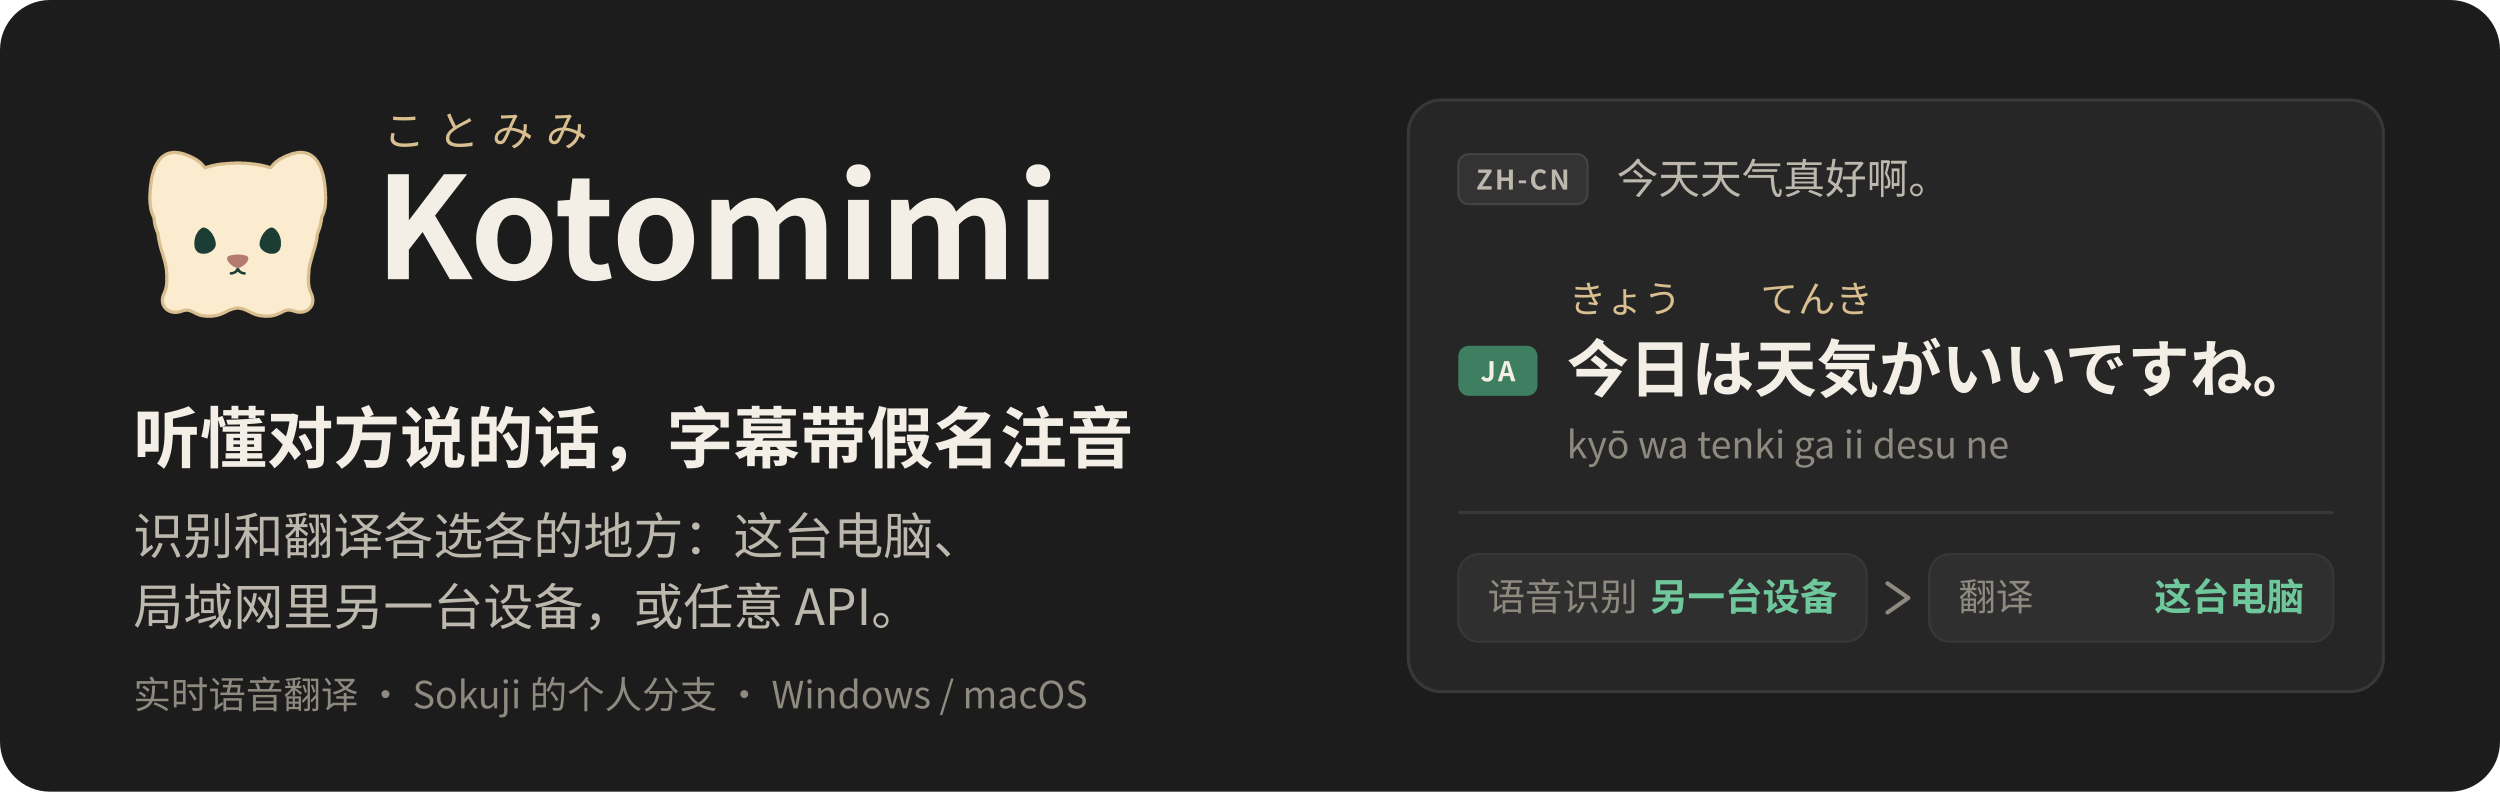
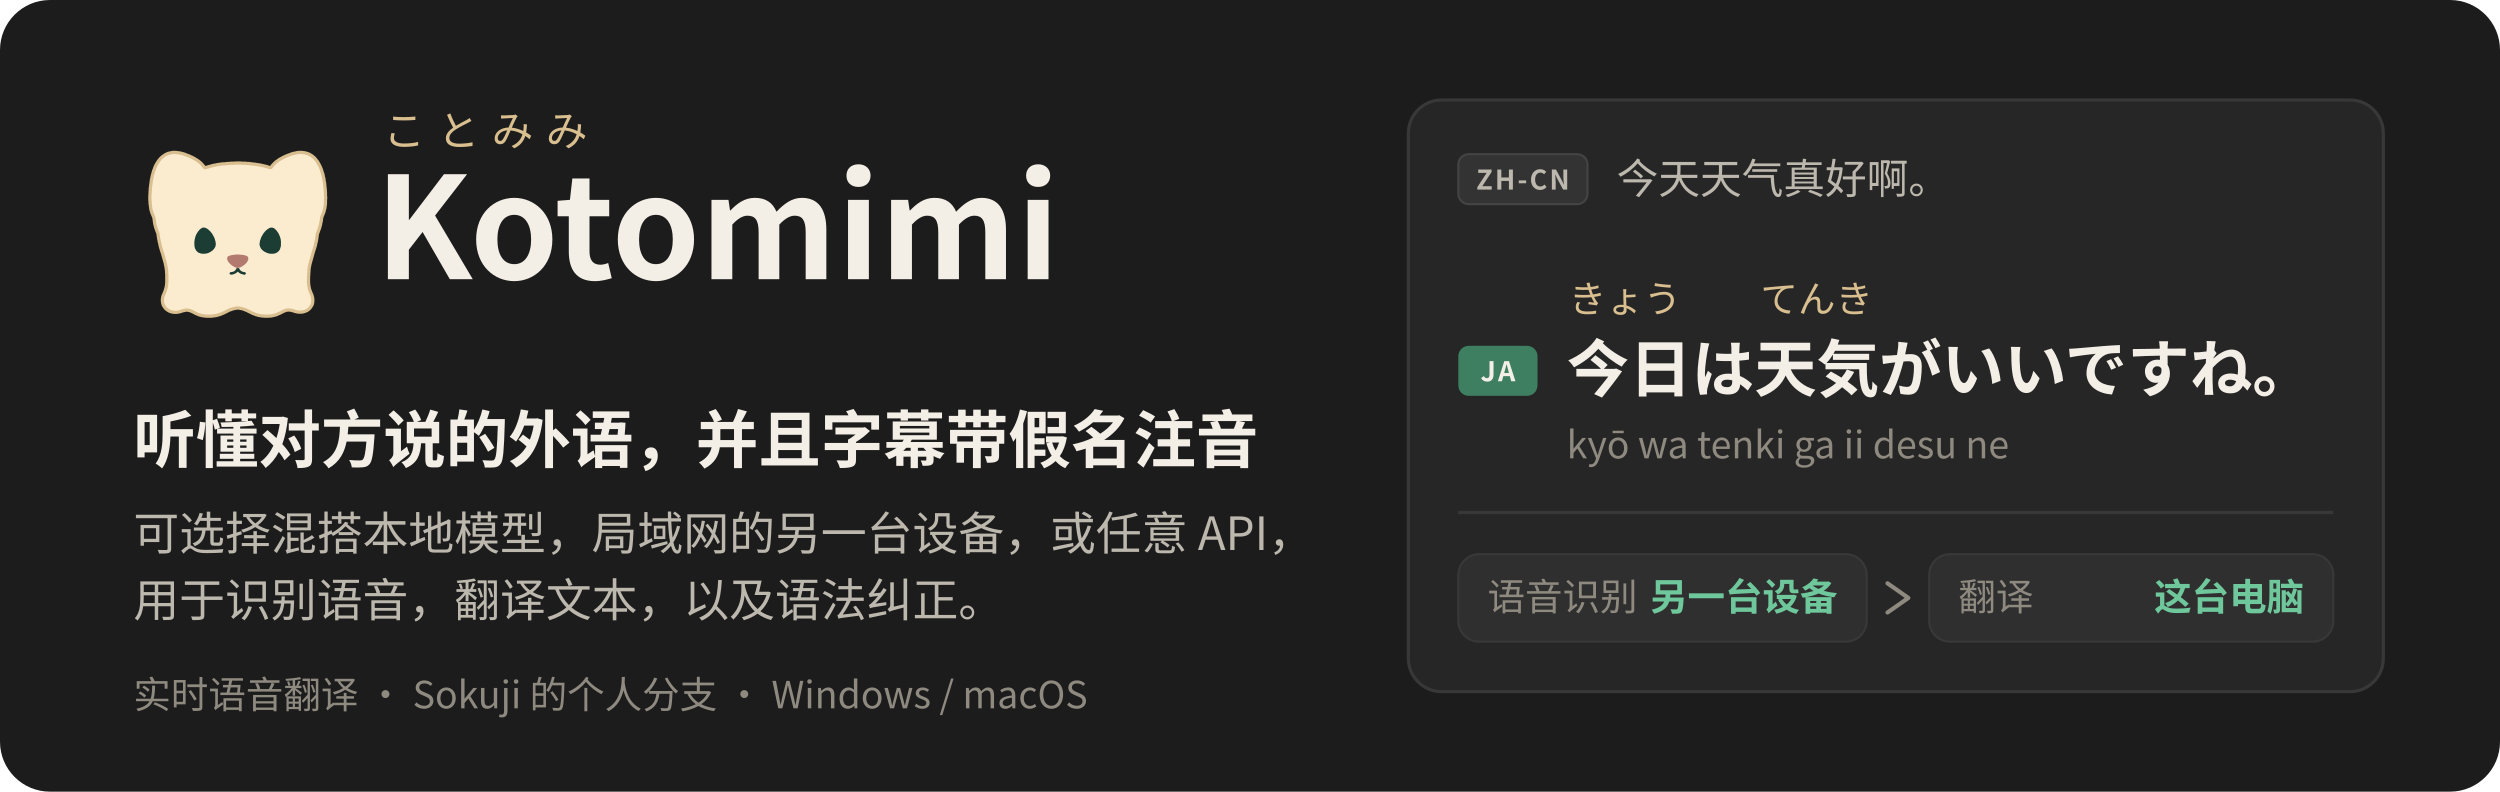
<svg xmlns="http://www.w3.org/2000/svg" width="1200" height="380" viewBox="0 0 1200 380" role="img" aria-labelledby="title desc">
  <rect width="1200" height="380" rx="24" fill="#1c1c1c" />
  <g id="title-block" font-family="-apple-system, BlinkMacSystemFont, 'Segoe UI', 'PingFang SC', 'Microsoft YaHei UI', 'Hiragino Sans', 'Yu Gothic UI', 'Noto Sans CJK SC', sans-serif">
    <g transform="translate(64 62) scale(0.098)">
      <path fill="#fbecd0" stroke="#d9bf8f" stroke-width="16" stroke-linejoin="round" d="M 192.000 114.000 C 189.477 114.333 187.298 115.500 184.844 116.000 C 182.389 116.500 179.728 116.500 177.273 117.000 C 174.819 117.500 172.434 118.167 170.117 119.000 C 167.801 119.833 165.605 120.957 163.375 122.000 C 161.146 123.043 158.885 124.011 156.741 125.259 C 154.596 126.508 152.586 128.081 150.509 129.491 C 148.432 130.902 146.306 132.194 144.277 133.723 C 142.249 135.251 140.269 136.898 138.338 138.662 C 136.407 140.426 134.456 142.377 132.692 144.308 C 130.928 146.239 129.369 148.254 127.753 150.247 C 126.138 152.239 124.459 154.205 123.000 156.262 C 121.541 158.320 120.324 160.477 119.000 162.590 C 117.676 164.703 116.302 166.796 115.058 168.942 C 113.814 171.088 112.708 173.292 111.533 175.467 C 110.358 177.642 109.066 179.768 108.009 181.991 C 106.952 184.215 106.026 186.493 105.191 188.809 C 104.356 191.125 103.865 193.583 103.000 195.886 C 102.135 198.189 100.833 200.312 100.000 202.628 C 99.167 204.944 98.667 207.399 98.000 209.784 C 97.333 212.170 96.667 214.555 96.000 216.940 C 95.333 219.326 94.667 221.711 94.000 224.097 C 93.333 226.482 92.500 228.798 92.000 231.253 C 91.500 233.707 91.498 236.368 91.000 238.823 C 90.502 241.279 89.515 243.531 89.015 245.985 C 88.515 248.440 88.336 251.027 88.000 253.550 C 87.664 256.072 87.333 258.597 87.000 261.120 C 86.667 263.644 86.333 266.167 86.000 268.691 C 85.667 271.214 85.333 273.738 85.000 276.261 C 84.667 278.784 84.333 281.308 84.000 283.831 C 83.667 286.355 83.167 288.809 83.000 291.402 C 82.833 293.994 83.167 296.794 83.000 299.386 C 82.833 301.979 82.167 304.364 82.000 306.957 C 81.833 309.549 82.109 312.325 82.000 314.942 C 81.891 317.558 81.512 320.062 81.345 322.655 C 81.178 325.247 81.058 327.859 81.000 330.497 C 80.942 333.134 81.000 335.820 81.000 338.481 C 81.000 341.143 80.833 343.873 81.000 346.466 C 81.167 349.058 81.833 351.444 82.000 354.036 C 82.167 356.629 81.833 359.428 82.000 362.021 C 82.167 364.613 82.667 367.068 83.000 369.591 C 83.333 372.115 83.667 374.638 84.000 377.162 C 84.333 379.685 84.667 382.209 85.000 384.732 C 85.333 387.256 85.500 389.848 86.000 392.303 C 86.500 394.757 87.333 397.073 88.000 399.459 C 88.667 401.844 89.242 404.267 90.000 406.615 C 90.758 408.963 91.651 411.254 92.545 413.545 C 93.439 415.837 94.424 418.090 95.363 420.363 C 96.302 422.635 97.241 424.908 98.180 427.180 C 99.120 429.453 100.363 431.599 101.000 433.997 C 101.637 436.395 101.667 439.044 102.000 441.568 C 102.333 444.091 102.667 446.614 103.000 449.138 C 103.333 451.661 103.634 454.199 104.000 456.708 C 104.366 459.218 104.697 461.743 105.197 464.197 C 105.697 466.652 106.366 469.036 107.000 471.435 C 107.634 473.834 108.333 476.206 109.000 478.591 C 109.667 480.977 110.227 483.406 111.000 485.747 C 111.773 488.089 112.806 490.323 113.639 492.639 C 114.472 494.955 115.106 497.354 116.000 499.646 C 116.894 501.937 118.167 504.071 119.000 506.388 C 119.833 508.704 120.500 511.089 121.000 513.544 C 121.500 515.998 121.667 518.591 122.000 521.114 C 122.333 523.638 122.667 526.161 123.000 528.685 C 123.333 531.208 123.500 533.801 124.000 536.255 C 124.500 538.709 125.500 540.957 126.000 543.411 C 126.500 545.866 126.500 548.527 127.000 550.982 C 127.500 553.436 128.417 555.718 129.000 558.138 C 129.583 560.558 130.001 563.046 130.501 565.501 C 131.001 567.955 131.414 570.446 132.000 572.864 C 132.586 575.283 133.327 577.638 134.015 580.015 C 134.702 582.391 135.422 584.755 136.125 587.125 C 136.829 589.495 137.532 591.865 138.236 594.236 C 138.939 596.606 139.552 599.013 140.346 601.346 C 141.140 603.679 142.224 605.891 143.000 608.231 C 143.776 610.572 144.333 613.002 145.000 615.387 C 145.667 617.773 146.333 620.158 147.000 622.544 C 147.667 624.929 148.333 627.315 149.000 629.700 C 149.667 632.085 150.333 634.471 151.000 636.856 C 151.667 639.242 152.333 641.627 153.000 644.012 C 153.667 646.398 154.333 648.783 155.000 651.169 C 155.667 653.554 156.500 655.870 157.000 658.325 C 157.500 660.779 157.500 663.441 158.000 665.895 C 158.500 668.350 159.500 670.597 160.000 673.051 C 160.500 675.506 160.667 678.098 161.000 680.622 C 161.333 683.145 161.667 685.669 162.000 688.192 C 162.333 690.716 162.833 693.170 163.000 695.763 C 163.167 698.355 162.833 701.155 163.000 703.747 C 163.167 706.340 163.833 708.725 164.000 711.318 C 164.167 713.910 164.000 716.641 164.000 719.302 C 164.000 721.964 164.000 724.625 164.000 727.287 C 164.000 729.948 164.000 732.610 164.000 735.272 C 164.000 737.933 164.000 740.595 164.000 743.256 C 164.000 745.918 164.144 748.639 164.000 751.241 C 163.856 753.843 163.394 756.313 163.133 758.867 C 162.873 761.420 162.793 764.048 162.437 766.563 C 162.082 769.077 161.573 771.528 161.000 773.952 C 160.427 776.376 159.667 778.723 159.000 781.108 C 158.333 783.494 157.716 785.900 157.000 788.264 C 156.284 790.629 155.555 792.989 154.703 795.297 C 153.850 797.606 152.835 799.847 151.885 802.115 C 150.935 804.383 149.981 806.649 149.000 808.905 C 148.019 811.160 146.833 813.330 146.000 815.647 C 145.167 817.963 144.500 820.348 144.000 822.803 C 143.500 825.257 143.333 827.850 143.000 830.373 C 142.667 832.897 142.000 835.420 142.000 837.944 C 142.000 840.467 142.667 842.991 143.000 845.514 C 143.333 848.038 143.472 850.642 144.000 853.085 C 144.528 855.527 145.221 857.902 146.170 860.170 C 147.119 862.439 148.402 864.569 149.695 866.695 C 150.988 868.821 152.398 870.898 153.927 872.927 C 155.455 874.955 157.053 877.053 158.866 878.866 C 160.678 880.678 162.776 882.276 164.804 883.804 C 166.833 885.333 168.910 886.743 171.036 888.036 C 173.162 889.329 175.311 890.567 177.561 891.561 C 179.811 892.555 182.165 893.297 184.535 894.000 C 186.905 894.703 189.327 895.282 191.782 895.782 C 194.236 896.282 196.684 896.797 199.262 897.000 C 201.839 897.203 204.596 897.027 207.246 897.000 C 209.897 896.973 212.640 897.170 215.163 896.837 C 217.687 896.503 219.922 895.473 222.387 895.000 C 224.853 894.527 227.558 894.631 229.958 894.000 C 232.358 893.369 234.464 892.029 236.788 891.212 C 239.111 890.396 241.479 889.688 243.898 889.102 C 246.317 888.516 248.854 888.216 251.301 887.699 C 253.749 887.182 256.066 886.216 258.582 886.000 C 261.099 885.784 263.878 886.068 266.401 886.401 C 268.924 886.734 271.310 887.400 273.723 888.000 C 276.136 888.600 278.563 889.167 280.879 890.000 C 283.196 890.833 285.392 891.957 287.621 893.000 C 289.851 894.043 292.064 895.127 294.257 896.257 C 296.450 897.387 298.586 898.658 300.782 899.782 C 302.978 900.906 305.201 901.964 307.433 903.000 C 309.666 904.036 311.924 905.010 314.175 906.000 C 316.427 906.990 318.625 908.108 320.941 908.941 C 323.258 909.775 325.692 910.324 328.073 911.000 C 330.455 911.676 332.775 912.500 335.230 913.000 C 337.684 913.500 340.277 913.667 342.800 914.000 C 345.324 914.333 347.847 914.667 350.370 915.000 C 352.894 915.333 355.348 915.833 357.941 916.000 C 360.533 916.167 363.264 916.000 365.926 916.000 C 368.587 916.000 371.249 916.000 373.910 916.000 C 376.572 916.000 379.302 916.167 381.895 916.000 C 384.487 915.833 386.942 915.333 389.465 915.000 C 391.989 914.667 394.512 914.333 397.036 914.000 C 399.559 913.667 402.140 913.472 404.606 913.000 C 407.072 912.528 409.442 911.825 411.832 911.168 C 414.221 910.511 416.569 909.752 418.942 909.058 C 421.316 908.363 423.753 907.821 426.075 907.000 C 428.396 906.179 430.601 905.078 432.870 904.130 C 435.139 903.182 437.450 902.334 439.688 901.312 C 441.926 900.290 444.077 899.057 446.301 898.000 C 448.524 896.943 450.821 896.062 453.030 894.970 C 455.239 893.877 457.374 892.607 459.555 891.445 C 461.735 890.284 463.889 889.057 466.112 888.000 C 468.336 886.943 470.581 885.938 472.897 885.103 C 475.213 884.268 477.686 883.814 480.007 882.993 C 482.329 882.171 484.455 880.878 486.825 880.175 C 489.195 879.471 491.786 879.301 494.228 878.772 C 496.671 878.242 499.009 877.462 501.479 877.000 C 503.949 876.538 506.459 876.163 509.050 876.000 C 511.640 875.837 514.501 875.691 517.024 876.024 C 519.548 876.358 521.734 877.504 524.190 878.000 C 526.647 878.496 529.306 878.500 531.761 879.000 C 534.215 879.500 536.584 880.207 538.917 881.000 C 541.250 881.793 543.482 882.829 545.759 883.759 C 548.035 884.688 550.304 885.637 552.576 886.576 C 554.849 887.516 557.170 888.337 559.394 889.394 C 561.618 890.451 563.713 891.818 565.919 892.919 C 568.124 894.020 570.403 894.943 572.627 896.000 C 574.851 897.057 577.068 898.130 579.261 899.261 C 581.454 900.392 583.520 901.829 585.786 902.786 C 588.051 903.742 590.551 904.131 592.853 905.000 C 595.155 905.869 597.279 907.167 599.595 908.000 C 601.911 908.833 604.366 909.333 606.751 910.000 C 609.137 910.667 611.476 911.444 613.907 912.000 C 616.338 912.556 618.866 912.881 621.338 913.338 C 623.810 913.795 626.194 914.464 628.741 914.741 C 631.288 915.018 634.044 914.790 636.619 915.000 C 639.193 915.210 641.597 915.833 644.189 916.000 C 646.782 916.167 649.512 916.000 652.174 916.000 C 654.835 916.000 657.553 916.135 660.158 916.000 C 662.764 915.865 665.216 915.358 667.808 915.192 C 670.401 915.025 673.197 915.350 675.713 915.000 C 678.230 914.650 680.475 913.644 682.908 913.092 C 685.341 912.540 687.892 912.275 690.311 911.689 C 692.730 911.103 695.084 910.360 697.422 909.578 C 699.759 908.797 702.062 907.930 704.338 907.000 C 706.615 906.070 708.824 904.979 711.080 904.000 C 713.336 903.021 715.627 902.126 717.874 901.126 C 720.122 900.126 722.389 899.175 724.564 898.000 C 726.739 896.825 728.727 895.200 730.924 894.076 C 733.120 892.953 735.469 892.198 737.741 891.259 C 740.014 890.320 742.237 889.263 744.559 888.441 C 746.880 887.620 749.201 886.799 751.669 886.331 C 754.137 885.863 756.865 885.690 759.365 885.635 C 761.866 885.579 764.205 885.744 766.673 886.000 C 769.141 886.256 771.718 886.672 774.172 887.172 C 776.627 887.672 779.029 888.297 781.400 889.000 C 783.770 889.703 786.042 890.642 788.393 891.393 C 790.744 892.144 793.091 892.902 795.503 893.503 C 797.916 894.105 800.379 894.584 802.868 895.000 C 805.357 895.416 807.846 895.833 810.439 896.000 C 813.031 896.167 815.762 896.000 818.423 896.000 C 821.085 896.000 823.863 896.282 826.408 896.000 C 828.953 895.718 831.293 894.942 833.692 894.308 C 836.091 893.675 838.481 893.019 840.802 892.198 C 843.124 891.376 845.396 890.437 847.620 889.380 C 849.843 888.323 852.067 887.266 854.144 885.856 C 856.222 884.445 858.152 882.681 860.083 880.917 C 862.014 879.153 864.076 877.248 865.729 875.271 C 867.382 873.294 868.622 871.146 870.000 869.055 C 871.378 866.965 872.833 864.906 874.000 862.727 C 875.167 860.549 876.264 858.342 877.000 855.985 C 877.736 853.628 878.080 851.110 878.414 848.586 C 878.747 846.063 878.902 843.466 879.000 840.844 C 879.098 838.223 879.167 835.452 879.000 832.860 C 878.833 830.267 878.484 827.750 878.000 825.289 C 877.516 822.829 876.764 820.478 876.094 818.094 C 875.425 815.710 874.833 813.294 873.984 810.984 C 873.135 808.674 871.997 806.483 871.000 804.235 C 870.003 801.987 868.911 799.777 868.000 797.493 C 867.089 795.209 866.364 792.847 865.531 790.531 C 864.698 788.215 863.703 785.965 863.000 783.595 C 862.297 781.225 861.810 778.765 861.310 776.310 C 860.810 773.856 860.385 771.370 860.000 768.868 C 859.615 766.366 859.333 763.821 859.000 761.298 C 858.667 758.774 858.167 756.320 858.000 753.727 C 857.833 751.135 858.000 748.404 858.000 745.743 C 858.000 743.081 858.000 740.420 858.000 737.758 C 858.000 735.097 858.000 732.435 858.000 729.774 C 858.000 727.112 857.833 724.381 858.000 721.789 C 858.167 719.196 858.833 716.811 859.000 714.218 C 859.167 711.626 858.833 708.826 859.000 706.234 C 859.167 703.641 859.833 701.256 860.000 698.663 C 860.167 696.071 859.833 693.271 860.000 690.679 C 860.167 688.086 860.667 685.632 861.000 683.108 C 861.333 680.585 861.545 678.011 862.000 675.538 C 862.455 673.065 863.230 670.724 863.730 668.270 C 864.230 665.816 864.455 663.247 865.000 660.811 C 865.545 658.376 866.333 656.041 867.000 653.655 C 867.667 651.270 868.333 648.884 869.000 646.499 C 869.667 644.114 870.333 641.728 871.000 639.343 C 871.667 636.957 872.333 634.572 873.000 632.187 C 873.667 629.801 874.333 627.416 875.000 625.030 C 875.667 622.645 876.333 620.260 877.000 617.874 C 877.667 615.489 878.333 613.103 879.000 610.718 C 879.667 608.333 880.333 605.947 881.000 603.562 C 881.667 601.176 882.245 598.754 883.000 596.405 C 883.755 594.057 884.757 591.810 885.531 589.469 C 886.304 587.128 886.938 584.729 887.641 582.359 C 888.345 579.989 889.048 577.618 889.752 575.248 C 890.455 572.878 891.277 570.557 891.862 568.138 C 892.448 565.719 892.743 563.179 893.266 560.734 C 893.789 558.290 894.414 555.887 895.000 553.468 C 895.586 551.049 896.279 548.675 896.779 546.221 C 897.279 543.766 897.630 541.250 898.000 538.742 C 898.370 536.233 898.667 533.695 899.000 531.171 C 899.333 528.648 899.667 526.124 900.000 523.601 C 900.333 521.077 900.500 518.485 901.000 516.030 C 901.500 513.576 902.182 511.197 903.000 508.874 C 903.818 506.551 905.070 504.409 905.907 502.093 C 906.743 499.778 907.196 497.304 908.017 494.983 C 908.838 492.662 910.004 490.483 910.835 488.165 C 911.665 485.848 912.306 483.452 913.000 481.078 C 913.694 478.704 914.333 476.307 915.000 473.922 C 915.667 471.536 916.500 469.220 917.000 466.765 C 917.500 464.311 917.500 461.649 918.000 459.195 C 918.500 456.741 919.500 454.493 920.000 452.039 C 920.500 449.584 920.667 446.992 921.000 444.468 C 921.333 441.945 921.587 439.389 922.000 436.898 C 922.413 434.407 922.760 431.890 923.476 429.524 C 924.191 427.159 925.354 424.979 926.293 422.707 C 927.232 420.434 928.159 418.157 929.111 415.889 C 930.062 413.622 931.185 411.426 932.000 409.102 C 932.815 406.778 933.333 404.331 934.000 401.945 C 934.667 399.560 935.333 397.175 936.000 394.789 C 936.667 392.404 937.500 390.087 938.000 387.633 C 938.500 385.179 938.667 382.586 939.000 380.063 C 939.333 377.539 939.667 375.016 940.000 372.492 C 940.333 369.969 940.833 367.514 941.000 364.922 C 941.167 362.329 941.000 359.599 941.000 356.937 C 941.000 354.276 940.878 351.564 941.000 348.952 C 941.122 346.341 941.563 343.863 941.730 341.270 C 941.897 338.678 942.122 335.971 942.000 333.397 C 941.878 330.824 941.167 328.419 941.000 325.827 C 940.833 323.234 941.000 320.504 941.000 317.842 C 941.000 315.181 941.167 312.450 941.000 309.858 C 940.833 307.265 940.167 304.880 940.000 302.287 C 939.833 299.695 940.167 296.895 940.000 294.303 C 939.833 291.710 939.333 289.256 939.000 286.732 C 938.667 284.209 938.264 281.714 938.000 279.162 C 937.736 276.609 937.631 273.992 937.418 271.418 C 937.205 268.845 937.125 266.217 936.722 263.722 C 936.319 261.227 935.454 258.924 935.000 256.451 C 934.546 253.977 934.333 251.404 934.000 248.880 C 933.667 246.357 933.500 243.764 933.000 241.310 C 932.500 238.855 931.549 236.588 931.000 234.154 C 930.451 231.719 930.205 229.160 929.705 226.705 C 929.205 224.251 928.703 221.797 928.000 219.427 C 927.297 217.057 926.255 214.826 925.484 212.484 C 924.713 210.142 924.121 207.726 923.374 205.374 C 922.626 203.022 921.821 200.694 921.000 198.373 C 920.179 196.051 919.341 193.737 918.446 191.446 C 917.551 189.155 916.685 186.852 915.628 184.628 C 914.571 182.405 913.208 180.308 912.104 178.104 C 910.999 175.900 910.175 173.579 909.000 171.405 C 907.825 169.230 906.299 167.200 905.054 165.054 C 903.809 162.908 902.940 160.607 901.530 158.530 C 900.119 156.452 898.179 154.594 896.591 152.591 C 895.002 150.587 893.646 148.487 892.000 146.508 C 890.354 144.528 888.584 142.502 886.713 140.713 C 884.842 138.924 882.754 137.420 880.774 135.774 C 878.794 134.128 876.891 132.298 874.835 130.835 C 872.779 129.373 870.565 128.293 868.439 127.000 C 866.313 125.707 864.275 124.202 862.079 123.079 C 859.882 121.956 857.572 121.108 855.261 120.261 C 852.950 119.415 850.583 118.703 848.213 118.000 C 845.843 117.297 843.495 116.540 841.040 116.040 C 838.586 115.540 836.007 115.340 833.487 115.000 C 830.966 114.660 828.509 114.167 825.916 114.000 C 823.324 113.833 820.591 113.994 817.932 114.000 C 815.273 114.006 812.555 113.871 809.962 114.038 C 807.370 114.204 804.844 114.532 802.377 115.000 C 799.909 115.468 797.610 116.344 795.156 116.844 C 792.701 117.344 790.094 117.474 787.650 118.000 C 785.206 118.526 782.879 119.333 780.494 120.000 C 778.108 120.667 775.654 121.167 773.337 122.000 C 771.021 122.833 768.884 124.101 766.595 125.000 C 764.307 125.899 761.920 126.563 759.604 127.396 C 757.287 128.230 754.972 129.066 752.697 130.000 C 750.423 130.934 748.203 132.000 745.955 133.000 C 743.708 134.000 741.435 134.938 739.213 136.000 C 736.992 137.062 734.811 138.224 732.626 139.374 C 730.441 140.524 728.276 141.724 726.102 142.898 C 723.927 144.073 721.748 145.240 719.577 146.423 C 717.406 147.607 715.151 148.589 713.074 150.000 C 710.997 151.411 709.145 153.367 707.113 154.887 C 705.081 156.406 702.910 157.590 700.882 159.118 C 698.853 160.647 696.873 162.293 694.943 164.057 C 693.012 165.821 691.179 167.821 689.297 169.703 C 687.415 171.585 685.415 173.419 683.651 175.349 C 681.887 177.280 680.240 179.260 678.712 181.288 C 677.183 183.317 676.345 186.401 674.480 187.520 C 672.615 188.639 669.844 188.328 667.523 188.000 C 665.201 187.672 662.899 186.312 660.552 185.552 C 658.205 184.792 655.812 184.145 653.442 183.442 C 651.071 182.738 648.750 181.917 646.331 181.331 C 643.912 180.745 641.359 180.483 638.928 179.928 C 636.496 179.373 634.161 178.586 631.742 178.000 C 629.323 177.414 626.868 176.914 624.414 176.414 C 621.960 175.914 619.510 175.402 617.015 175.000 C 614.520 174.598 611.962 174.348 609.445 174.000 C 606.927 173.652 604.401 173.326 601.911 172.911 C 599.422 172.496 597.037 171.826 594.508 171.508 C 591.978 171.189 589.291 171.251 586.733 171.000 C 584.176 170.749 581.686 170.333 579.163 170.000 C 576.639 169.667 574.116 169.333 571.593 169.000 C 569.069 168.667 566.615 168.167 564.022 168.000 C 561.430 167.833 558.630 168.167 556.037 168.000 C 553.445 167.833 551.060 167.167 548.467 167.000 C 545.875 166.833 543.144 167.000 540.482 167.000 C 537.821 167.000 535.090 167.167 532.498 167.000 C 529.905 166.833 527.520 166.167 524.927 166.000 C 522.335 165.833 519.604 166.000 516.943 166.000 C 514.281 166.000 511.620 166.000 508.958 166.000 C 506.297 166.000 503.566 165.833 500.973 166.000 C 498.381 166.167 495.996 166.833 493.403 167.000 C 490.811 167.167 488.080 167.000 485.418 167.000 C 482.757 167.000 480.026 166.833 477.434 167.000 C 474.841 167.167 472.456 167.833 469.863 168.000 C 467.271 168.167 464.471 167.833 461.879 168.000 C 459.286 168.167 456.832 168.667 454.308 169.000 C 451.785 169.333 449.330 169.833 446.738 170.000 C 444.145 170.167 441.346 169.833 438.753 170.000 C 436.161 170.167 433.706 170.667 431.183 171.000 C 428.659 171.333 426.136 171.667 423.612 172.000 C 421.089 172.333 418.540 172.604 416.042 173.000 C 413.544 173.396 411.081 173.874 408.626 174.374 C 406.172 174.874 403.783 175.532 401.315 176.000 C 398.848 176.468 396.274 176.680 393.820 177.180 C 391.365 177.680 388.987 178.363 386.589 179.000 C 384.191 179.637 381.818 180.333 379.433 181.000 C 377.047 181.667 374.662 182.333 372.276 183.000 C 369.891 183.667 367.504 184.329 365.120 185.000 C 362.737 185.671 360.360 186.359 357.975 187.025 C 355.589 187.692 352.865 189.566 350.808 189.000 C 348.751 188.434 347.318 185.517 345.632 183.632 C 343.947 181.748 342.340 179.673 340.693 177.693 C 339.047 175.714 337.519 173.685 335.755 171.755 C 333.990 169.824 332.028 167.901 330.109 166.109 C 328.189 164.316 326.220 162.646 324.240 161.000 C 322.260 159.354 320.271 157.731 318.231 156.231 C 316.191 154.731 314.092 153.371 311.999 151.999 C 309.906 150.627 307.797 149.293 305.671 148.000 C 303.545 146.707 301.401 145.456 299.243 144.243 C 297.084 143.029 294.893 141.893 292.718 140.718 C 290.543 139.543 288.417 138.250 286.193 137.193 C 283.970 136.136 281.610 135.408 279.376 134.376 C 277.142 133.343 275.062 131.939 272.789 131.000 C 270.517 130.061 268.052 129.587 265.741 128.741 C 263.430 127.894 261.196 126.862 258.923 125.923 C 256.650 124.984 254.427 123.926 252.105 123.105 C 249.784 122.285 247.371 121.684 244.993 121.000 C 242.615 120.316 240.222 119.667 237.837 119.000 C 235.451 118.333 233.135 117.500 230.681 117.000 C 228.226 116.500 225.634 116.333 223.110 116.000 C 220.587 115.667 218.063 115.333 215.540 115.000 C 213.016 114.667 210.562 114.167 207.969 114.000 C 205.377 113.833 202.646 114.000 199.985 114.000 C 197.323 114.000 194.523 113.667 192.000 114.000 Z" />
      <path fill="#1b3d33" d="M 340.000 482.000 C 338.773 482.232 337.689 482.811 336.606 483.394 C 335.524 483.976 334.539 484.794 333.506 485.494 C 332.472 486.194 331.439 486.895 330.405 487.595 C 329.372 488.295 328.289 488.877 327.305 489.695 C 326.320 490.513 325.433 491.567 324.497 492.503 C 323.561 493.439 322.507 494.326 321.689 495.311 C 320.871 496.296 320.370 497.412 319.588 498.412 C 318.807 499.411 317.765 500.303 317.000 501.310 C 316.235 502.317 315.667 503.405 315.000 504.452 C 314.333 505.500 313.636 506.534 313.000 507.595 C 312.364 508.655 311.838 509.761 311.186 510.814 C 310.534 511.867 309.668 512.832 309.085 513.915 C 308.503 514.997 308.206 516.198 307.692 517.308 C 307.178 518.419 306.465 519.447 306.000 520.578 C 305.535 521.709 305.320 522.943 304.905 524.095 C 304.490 525.247 303.858 526.309 303.511 527.489 C 303.165 528.669 303.077 529.956 302.825 531.175 C 302.573 532.394 302.304 533.607 302.000 534.804 C 301.696 536.002 301.333 537.175 301.000 538.361 C 300.667 539.546 300.167 540.663 300.000 541.917 C 299.833 543.172 300.167 544.633 300.000 545.888 C 299.833 547.143 299.167 548.190 299.000 549.445 C 298.833 550.699 299.000 552.092 299.000 553.415 C 299.000 554.739 299.000 556.062 299.000 557.386 C 299.000 558.710 299.000 560.033 299.000 561.357 C 299.000 562.680 299.000 564.004 299.000 565.327 C 299.000 566.651 298.833 568.044 299.000 569.298 C 299.167 570.553 299.833 571.600 300.000 572.855 C 300.167 574.109 299.833 575.571 300.000 576.825 C 300.167 578.080 300.667 579.196 301.000 580.382 C 301.333 581.567 301.500 582.822 302.000 583.939 C 302.500 585.055 303.425 585.995 304.000 587.081 C 304.575 588.166 304.951 589.334 305.451 590.451 C 305.951 591.567 306.300 592.746 307.000 593.780 C 307.700 594.813 308.742 595.705 309.652 596.652 C 310.562 597.599 311.524 598.524 312.460 599.460 C 313.396 600.396 314.283 601.449 315.267 602.267 C 316.252 603.085 317.302 603.746 318.368 604.368 C 319.434 604.990 320.532 605.535 321.663 606.000 C 322.794 606.465 324.007 606.730 325.155 607.155 C 326.303 607.580 327.352 608.241 328.549 608.549 C 329.745 608.856 331.109 608.758 332.332 609.000 C 333.556 609.242 334.634 609.833 335.889 610.000 C 337.143 610.167 338.536 610.000 339.860 610.000 C 341.183 610.000 342.507 610.000 343.830 610.000 C 345.154 610.000 346.478 610.000 347.801 610.000 C 349.125 610.000 350.517 610.167 351.772 610.000 C 353.026 609.833 354.088 609.202 355.328 609.000 C 356.568 608.798 357.957 608.955 359.211 608.789 C 360.466 608.622 361.676 608.347 362.856 608.000 C 364.036 607.653 365.175 607.209 366.291 606.709 C 367.408 606.209 368.423 605.465 369.554 605.000 C 370.686 604.535 371.962 604.422 373.078 603.922 C 374.195 603.422 375.200 602.654 376.253 602.000 C 377.306 601.346 378.348 600.667 379.396 600.000 C 380.443 599.333 381.490 598.667 382.538 598.000 C 383.585 597.333 384.673 596.764 385.680 596.000 C 386.687 595.236 387.630 594.317 388.582 593.418 C 389.533 592.520 390.453 591.547 391.389 590.611 C 392.325 589.675 393.379 588.788 394.197 587.803 C 395.015 586.818 395.597 585.736 396.298 584.702 C 396.998 583.669 397.781 582.670 398.398 581.602 C 399.015 580.534 399.418 579.377 400.000 578.294 C 400.582 577.212 401.392 576.224 401.892 575.108 C 402.392 573.991 402.815 572.843 403.000 571.596 C 403.185 570.348 402.833 568.879 403.000 567.625 C 403.167 566.370 403.833 565.323 404.000 564.068 C 404.167 562.814 404.167 561.352 404.000 560.098 C 403.833 558.843 403.167 557.796 403.000 556.541 C 402.833 555.286 403.167 553.825 403.000 552.570 C 402.833 551.316 402.333 550.199 402.000 549.014 C 401.667 547.828 401.333 546.643 401.000 545.457 C 400.667 544.272 400.333 543.086 400.000 541.901 C 399.667 540.715 399.358 539.519 399.000 538.344 C 398.642 537.169 398.274 535.998 397.850 534.850 C 397.426 533.702 396.931 532.583 396.456 531.456 C 395.981 530.329 395.576 529.174 395.000 528.089 C 394.424 527.004 393.572 526.033 393.000 524.947 C 392.428 523.860 392.157 522.648 391.569 521.569 C 390.980 520.489 390.063 519.545 389.468 518.468 C 388.873 517.391 388.582 516.188 388.000 515.105 C 387.418 514.023 386.662 513.013 385.974 511.974 C 385.286 510.935 384.691 509.858 383.873 508.873 C 383.055 507.889 381.884 507.050 381.066 506.066 C 380.247 505.081 379.783 503.950 378.965 502.965 C 378.147 501.980 377.093 501.093 376.157 500.157 C 375.221 499.221 374.285 498.285 373.349 497.349 C 372.414 496.414 371.496 495.433 370.542 494.542 C 369.587 493.650 368.608 492.818 367.624 492.000 C 366.639 491.182 365.649 490.378 364.633 489.633 C 363.618 488.889 362.605 488.138 361.533 487.533 C 360.460 486.927 359.277 486.589 358.197 486.000 C 357.117 485.411 356.171 484.500 355.055 484.000 C 353.938 483.500 352.684 483.333 351.498 483.000 C 350.312 482.667 349.196 482.167 347.941 482.000 C 346.687 481.833 345.294 482.000 343.971 482.000 C 342.647 482.000 341.227 481.768 340.000 482.000 Z" />
      <path fill="#1b3d33" d="M 506.000 680.000 C 505.160 680.451 505.126 682.266 504.626 683.374 C 504.126 684.481 503.694 685.615 503.000 686.642 C 502.306 687.669 501.234 688.539 500.465 689.535 C 499.696 690.530 499.245 691.755 498.384 692.616 C 497.524 693.476 496.331 694.003 495.304 694.696 C 494.277 695.390 493.309 696.226 492.223 696.777 C 491.137 697.327 489.948 697.629 488.787 698.000 C 487.627 698.371 486.435 698.667 485.259 699.000 C 484.083 699.333 482.976 699.833 481.731 700.000 C 480.486 700.167 479.033 699.833 477.788 700.000 C 476.543 700.167 475.225 700.358 474.260 701.000 C 473.295 701.642 472.498 702.809 472.000 703.854 C 471.502 704.899 471.163 706.139 471.270 707.270 C 471.378 708.402 471.853 709.853 472.644 710.644 C 473.435 711.435 474.866 711.625 476.017 712.017 C 477.169 712.410 478.376 713.003 479.553 713.000 C 480.730 712.997 481.837 712.169 483.081 712.000 C 484.325 711.831 485.799 712.215 487.017 711.983 C 488.235 711.752 489.266 711.068 490.390 710.610 C 491.515 710.152 492.630 709.671 493.764 709.236 C 494.898 708.801 496.070 708.458 497.194 708.000 C 498.319 707.542 499.445 707.088 500.511 706.489 C 501.577 705.890 502.565 705.102 503.592 704.408 C 504.618 703.715 505.694 703.139 506.672 702.328 C 507.650 701.516 508.482 700.171 509.460 699.540 C 510.438 698.909 511.563 698.243 512.541 698.541 C 513.519 698.839 514.350 700.517 515.328 701.328 C 516.306 702.140 517.382 702.716 518.409 703.409 C 519.436 704.103 520.463 704.796 521.490 705.490 C 522.517 706.183 523.499 706.985 524.570 707.570 C 525.642 708.155 526.774 708.595 527.921 709.000 C 529.067 709.405 530.273 709.667 531.449 710.000 C 532.625 710.333 533.801 710.667 534.977 711.000 C 536.153 711.333 537.329 711.667 538.506 712.000 C 539.682 712.333 540.789 712.833 542.034 713.000 C 543.279 713.167 544.800 713.333 545.976 713.000 C 547.152 712.667 548.253 711.770 549.090 711.000 C 549.928 710.230 550.682 709.475 551.000 708.381 C 551.318 707.288 551.344 705.513 551.000 704.439 C 550.656 703.365 549.804 702.677 548.937 701.937 C 548.070 701.197 546.977 700.323 545.797 700.000 C 544.616 699.677 543.099 700.167 541.854 700.000 C 540.609 699.833 539.502 699.333 538.326 699.000 C 537.150 698.667 535.938 698.419 534.797 698.000 C 533.657 697.581 532.549 697.083 531.483 696.483 C 530.417 695.884 529.429 695.096 528.403 694.403 C 527.376 693.709 526.300 693.133 525.322 692.322 C 524.344 691.511 523.346 690.512 522.534 689.534 C 521.723 688.556 521.043 687.524 520.454 686.454 C 519.864 685.383 519.576 684.189 519.000 683.113 C 518.424 682.038 517.921 680.352 516.999 680.000 C 516.078 679.648 514.693 680.889 513.471 681.000 C 512.249 681.111 510.912 680.833 509.666 680.666 C 508.421 680.500 506.840 679.549 506.000 680.000 Z" />
      <path fill="#1b3d33" d="M 672.000 482.000 C 670.773 482.232 669.723 482.894 668.606 483.394 C 667.490 483.894 666.384 484.418 665.301 485.000 C 664.219 485.582 663.161 486.223 662.112 486.888 C 661.064 487.552 660.045 488.288 659.012 488.988 C 657.978 489.689 656.945 490.389 655.911 491.089 C 654.878 491.789 653.795 492.371 652.810 493.190 C 651.826 494.008 650.939 495.061 650.003 495.997 C 649.067 496.933 648.131 497.869 647.195 498.805 C 646.259 499.741 645.205 500.628 644.387 501.613 C 643.569 502.597 643.105 503.729 642.287 504.713 C 641.469 505.698 640.297 506.536 639.479 507.521 C 638.661 508.506 638.078 509.588 637.378 510.622 C 636.678 511.655 635.978 512.689 635.278 513.722 C 634.577 514.756 633.759 515.741 633.177 516.823 C 632.595 517.905 632.366 519.134 631.783 520.217 C 631.201 521.299 630.313 522.255 629.683 523.317 C 629.052 524.380 628.582 525.508 628.000 526.591 C 627.418 527.673 626.689 528.695 626.189 529.811 C 625.689 530.928 625.365 532.117 625.000 533.290 C 624.635 534.462 624.381 535.680 624.000 536.846 C 623.619 538.012 623.162 539.146 622.715 540.285 C 622.269 541.423 621.774 542.542 621.322 543.678 C 620.869 544.814 620.229 545.873 620.000 547.102 C 619.771 548.330 620.116 549.797 619.949 551.051 C 619.782 552.306 619.158 553.371 619.000 554.629 C 618.842 555.887 619.167 557.345 619.000 558.600 C 618.833 559.854 618.152 560.908 618.000 562.156 C 617.848 563.404 617.923 564.835 618.090 566.090 C 618.256 567.344 618.682 568.492 619.000 569.683 C 619.318 570.875 619.667 572.054 620.000 573.240 C 620.333 574.425 620.507 575.677 621.000 576.796 C 621.493 577.916 622.398 578.864 622.957 579.957 C 623.515 581.049 623.768 582.268 624.350 583.350 C 624.933 584.433 625.633 585.466 626.451 586.451 C 627.269 587.436 628.323 588.323 629.259 589.259 C 630.194 590.194 631.130 591.130 632.066 592.066 C 633.002 593.002 633.889 594.056 634.874 594.874 C 635.859 595.692 636.941 596.274 637.975 596.975 C 639.008 597.675 640.042 598.375 641.075 599.075 C 642.109 599.775 643.123 600.522 644.176 601.176 C 645.229 601.830 646.262 602.529 647.391 603.000 C 648.520 603.471 649.831 603.500 650.948 604.000 C 652.064 604.500 652.973 605.500 654.090 606.000 C 655.206 606.500 656.461 606.667 657.646 607.000 C 658.832 607.333 660.017 607.667 661.203 608.000 C 662.388 608.333 663.574 608.667 664.759 609.000 C 665.945 609.333 667.061 609.833 668.316 610.000 C 669.571 610.167 670.963 610.000 672.287 610.000 C 673.610 610.000 674.934 610.000 676.257 610.000 C 677.581 610.000 678.905 610.000 680.228 610.000 C 681.552 610.000 682.884 610.020 684.199 610.000 C 685.514 609.980 686.865 610.047 688.120 609.880 C 689.375 609.713 690.532 609.313 691.726 609.000 C 692.920 608.687 694.097 608.333 695.283 608.000 C 696.468 607.667 697.722 607.498 698.839 607.000 C 699.957 606.502 700.940 605.680 701.987 605.013 C 703.034 604.346 704.090 603.700 705.124 603.000 C 706.157 602.300 707.210 601.644 708.188 600.812 C 709.167 599.979 710.060 598.940 710.996 598.004 C 711.932 597.068 712.986 596.181 713.804 595.196 C 714.622 594.212 715.205 593.130 715.904 592.096 C 716.604 591.062 717.484 590.103 718.000 588.993 C 718.516 587.883 718.653 586.616 719.000 585.437 C 719.347 584.257 719.752 583.101 720.085 581.915 C 720.418 580.730 720.681 579.515 721.000 578.323 C 721.319 577.132 721.691 575.963 722.000 574.767 C 722.309 573.571 722.685 572.403 722.851 571.149 C 723.018 569.894 722.975 568.553 723.000 567.240 C 723.025 565.926 723.000 564.593 723.000 563.269 C 723.000 561.945 723.000 560.622 723.000 559.298 C 723.000 557.975 723.000 556.651 723.000 555.327 C 723.000 554.004 723.000 552.680 723.000 551.357 C 723.000 550.033 723.167 548.641 723.000 547.386 C 722.833 546.131 722.183 545.077 722.000 543.829 C 721.817 542.582 722.067 541.155 721.900 539.900 C 721.733 538.646 721.317 537.495 721.000 536.302 C 720.683 535.110 720.333 533.931 720.000 532.746 C 719.667 531.560 719.333 530.375 719.000 529.189 C 718.667 528.004 718.442 526.773 718.000 525.633 C 717.558 524.492 716.847 523.463 716.347 522.347 C 715.847 521.230 715.465 520.065 715.000 518.934 C 714.535 517.803 714.060 516.676 713.560 515.560 C 713.060 514.443 712.582 513.317 712.000 512.235 C 711.418 511.153 710.732 510.113 710.066 509.066 C 709.399 508.018 708.700 506.984 708.000 505.950 C 707.300 504.917 706.570 503.895 705.864 502.864 C 705.158 501.833 704.464 500.797 703.764 499.764 C 703.063 498.730 702.481 497.648 701.663 496.663 C 700.845 495.678 699.791 494.791 698.855 493.855 C 697.919 492.919 696.983 491.983 696.048 491.048 C 695.112 490.112 694.225 489.058 693.240 488.240 C 692.255 487.422 691.173 486.839 690.139 486.139 C 689.106 485.439 688.145 484.562 687.039 484.039 C 685.932 483.515 684.681 483.340 683.498 483.000 C 682.315 482.660 681.196 482.167 679.941 482.000 C 678.687 481.833 677.294 482.000 675.971 482.000 C 674.647 482.000 673.227 481.768 672.000 482.000 Z" />
      <path fill="#b37b70" d="M 500.000 614.000 C 498.737 614.167 497.681 614.833 496.418 615.000 C 495.154 615.167 493.684 614.833 492.421 615.000 C 491.158 615.167 490.102 615.833 488.838 616.000 C 487.575 616.167 486.105 615.833 484.842 616.000 C 483.579 616.167 482.486 616.746 481.259 617.000 C 480.032 617.254 478.677 617.199 477.479 617.521 C 476.280 617.844 475.228 618.520 474.067 618.933 C 472.906 619.346 471.698 619.647 470.512 620.000 C 469.326 620.353 468.063 620.522 466.950 621.050 C 465.837 621.578 464.822 622.345 463.831 623.169 C 462.840 623.993 461.643 624.927 461.005 625.995 C 460.366 627.063 460.334 628.382 460.000 629.575 C 459.666 630.769 459.031 631.951 459.000 633.158 C 458.969 634.365 459.563 635.589 459.816 636.816 C 460.070 638.044 460.168 639.335 460.521 640.521 C 460.874 641.707 461.462 642.796 461.933 643.933 C 462.404 645.070 462.756 646.256 463.345 647.345 C 463.933 648.433 464.640 649.473 465.464 650.464 C 466.288 651.455 467.466 652.299 468.290 653.290 C 469.114 654.281 469.585 655.418 470.409 656.409 C 471.233 657.400 472.293 658.293 473.235 659.235 C 474.177 660.177 475.070 661.237 476.061 662.061 C 477.052 662.885 478.189 663.357 479.180 664.180 C 480.171 665.003 481.018 666.176 482.009 667.000 C 483.000 667.824 484.086 668.418 485.125 669.125 C 486.164 669.832 487.179 670.598 488.244 671.244 C 489.309 671.890 490.425 672.412 491.513 673.000 C 492.602 673.588 493.663 674.244 494.775 674.775 C 495.887 675.306 497.077 675.649 498.187 676.187 C 499.296 676.724 500.294 677.531 501.432 678.000 C 502.570 678.469 503.752 678.833 505.015 679.000 C 506.278 679.167 507.748 678.833 509.012 679.000 C 510.275 679.167 511.400 680.000 512.594 680.000 C 513.788 680.000 514.971 679.305 516.177 679.000 C 517.382 678.695 518.635 678.504 519.830 678.170 C 521.024 677.837 522.204 677.471 523.341 677.000 C 524.479 676.529 525.533 675.858 526.653 675.347 C 527.774 674.836 528.977 674.523 530.065 673.935 C 531.154 673.346 532.145 672.522 533.184 671.816 C 534.224 671.109 535.263 670.403 536.303 669.697 C 537.343 668.991 538.382 668.284 539.422 667.578 C 540.462 666.872 541.525 666.222 542.541 665.459 C 543.557 664.696 544.528 663.824 545.519 663.000 C 546.510 662.176 547.521 661.399 548.486 660.514 C 549.452 659.628 550.393 658.639 551.312 657.688 C 552.231 656.736 553.176 655.795 554.000 654.804 C 554.824 653.814 555.528 652.773 556.257 651.743 C 556.987 650.713 557.752 649.698 558.376 648.624 C 559.000 647.550 559.412 646.388 560.000 645.300 C 560.588 644.211 561.407 643.218 561.907 642.093 C 562.407 640.968 562.818 639.806 563.000 638.549 C 563.182 637.292 563.000 635.884 563.000 634.552 C 563.000 633.220 563.170 631.817 563.000 630.556 C 562.830 629.294 562.504 628.097 561.981 626.981 C 561.458 625.865 560.735 624.735 559.862 623.862 C 558.989 622.989 557.809 622.387 556.743 621.743 C 555.677 621.099 554.611 620.457 553.468 620.000 C 552.325 619.543 551.080 619.333 549.886 619.000 C 548.692 618.667 547.497 618.333 546.303 618.000 C 545.109 617.667 543.915 617.333 542.721 617.000 C 541.527 616.667 540.402 616.167 539.138 616.000 C 537.875 615.833 536.405 616.167 535.142 616.000 C 533.879 615.833 532.822 615.167 531.559 615.000 C 530.296 614.833 528.874 615.051 527.563 615.000 C 526.252 614.949 524.956 614.860 523.693 614.693 C 522.430 614.526 521.268 614.116 519.983 614.000 C 518.699 613.884 517.319 614.000 515.987 614.000 C 514.655 614.000 513.322 614.000 511.990 614.000 C 510.658 614.000 509.326 614.000 507.993 614.000 C 506.661 614.000 505.329 614.000 503.997 614.000 C 502.664 614.000 501.263 613.833 500.000 614.000 Z" />
    </g>
    <text x="184" y="70" font-size="20" letter-spacing="6" fill="#d9bf8f">ことみみ</text>
    <text x="180" y="134" font-size="68" font-weight="700" fill="#f4efe6">Kotomimi</text>
-     <text x="64" y="222" font-size="32" font-weight="600" fill="#f4efe6">听懂对方说的话，字幕带假名注音</text>
-     <text x="64" y="266" font-size="24" fill="#bdb8ae">识别和翻译各选各的地方：这台电脑、</text>
-     <text x="64" y="300" font-size="24" fill="#bdb8ae">局域网里另一台设备，或任意 API。</text>
+     <text x="64" y="222" font-size="30" font-weight="600" fill="#f4efe6">听懂对方说的外语，并且字幕带假名注音</text>
+     <text x="64" y="264" font-size="22" fill="#bdb8ae">可选择混搭本地模型，局域网的另一台设备，或任意 API，</text>
+     <text x="64" y="296" font-size="22" fill="#bdb8ae">用于识别语音，翻译文本，以及语法纠正。</text>
    <text x="64" y="340" font-size="18" fill="#8f8a80">实时语音翻译 · Sokuji 的个人分支 · Windows / macOS</text>
  </g>
  <g id="project-proof" font-family="-apple-system, BlinkMacSystemFont, 'Segoe UI', 'PingFang SC', 'Microsoft YaHei UI', 'Hiragino Sans', 'Yu Gothic UI', 'Noto Sans CJK SC', sans-serif">
    <rect x="676" y="48" width="468" height="284" rx="16" fill="#262626" stroke="#383838" stroke-width="1.5" />
    <rect x="700" y="74" width="62" height="24" rx="5" fill="#333" stroke="#444" />
    <text x="731" y="91" font-size="13" font-weight="700" text-anchor="middle" letter-spacing="1" fill="#bdb8ae">ZH-CN</text>
    <text x="776" y="93" font-size="20" fill="#bdb8ae">今天天气真好啊。</text>
    <rect x="700" y="166" width="38" height="24" rx="5" fill="#3f7f61" />
    <text x="719" y="183" font-size="13" font-weight="700" text-anchor="middle" letter-spacing="1" fill="#f4efe6">JA</text>
    <text y="150" font-size="18" text-anchor="middle" fill="#d9bf8f">
      <tspan x="782.0">きょう</tspan>
      <tspan x="872.0">てんき</tspan>
    </text>
    <text x="752 782 812 842 872 902 932 962 992 1022 1052 1082" y="188" font-size="30" font-weight="700" fill="#f4efe6">今日は天気がいいですね。</text>
    <text x="752" y="220" font-size="18" fill="#8f8a80">kyō wa tenki ga ii desu ne</text>
    <line x1="700" y1="246" x2="1120" y2="246" stroke="#383838" stroke-width="1.5" />
    <rect x="700" y="266" width="196" height="42" rx="10" fill="#2f2f2f" stroke="#383838" />
    <text x="714" y="293" font-size="18" fill="#8f8a80">语音识别</text>
    <text x="882" y="293" font-size="18" font-weight="600" text-anchor="end" fill="#6fc79c">另一台设备</text>
    <path d="M 906 280 l 10 7 l -10 7" fill="none" stroke="#8f8a80" stroke-width="2" stroke-linecap="round" stroke-linejoin="round" />
    <rect x="926" y="266" width="194" height="42" rx="10" fill="#2f2f2f" stroke="#383838" />
    <text x="940" y="293" font-size="18" fill="#8f8a80">翻译</text>
    <text x="1106" y="293" font-size="18" font-weight="600" text-anchor="end" fill="#6fc79c">这台电脑</text>
  </g>
</svg>
